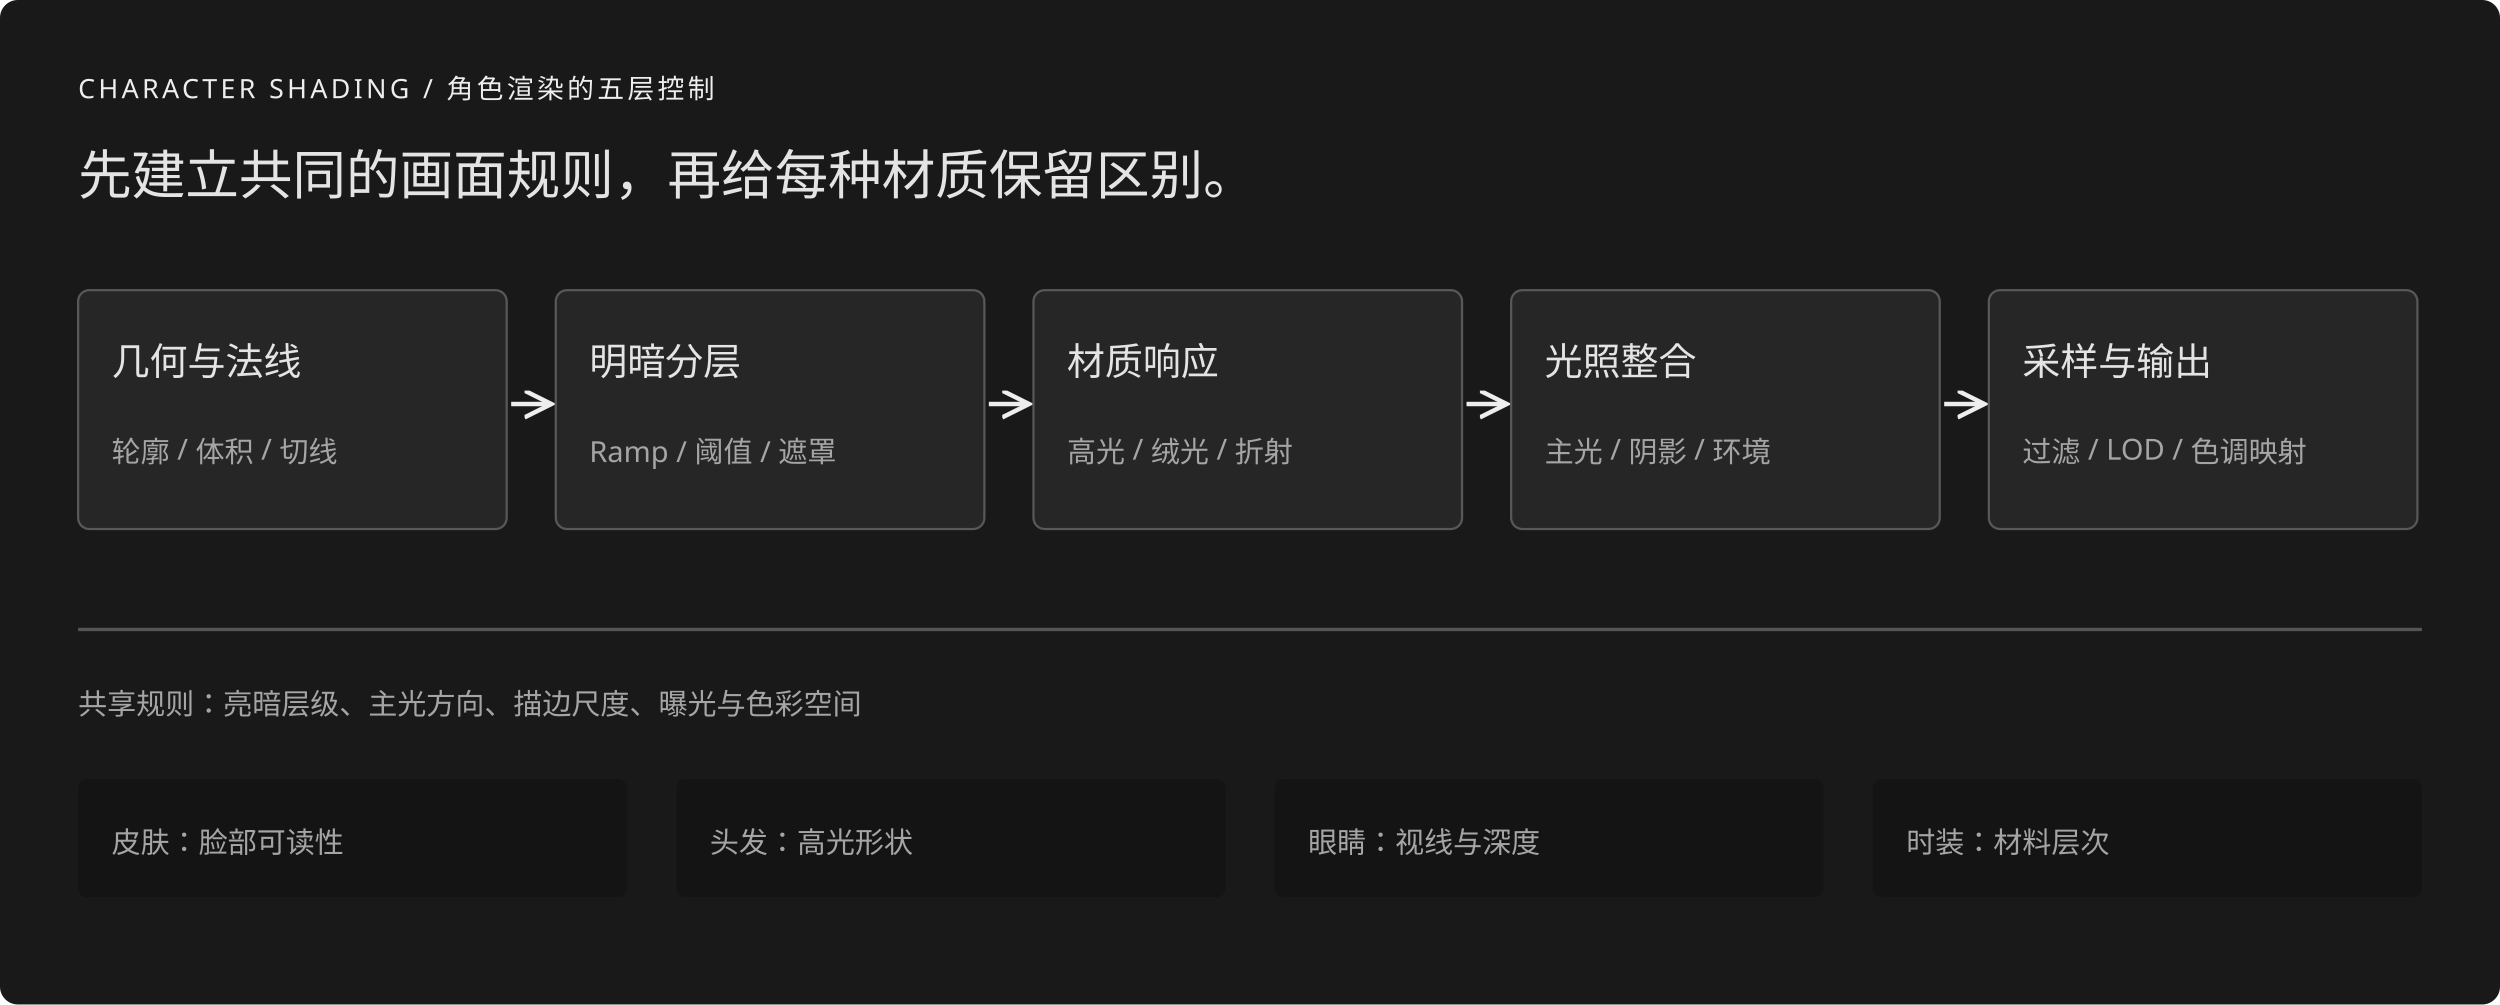
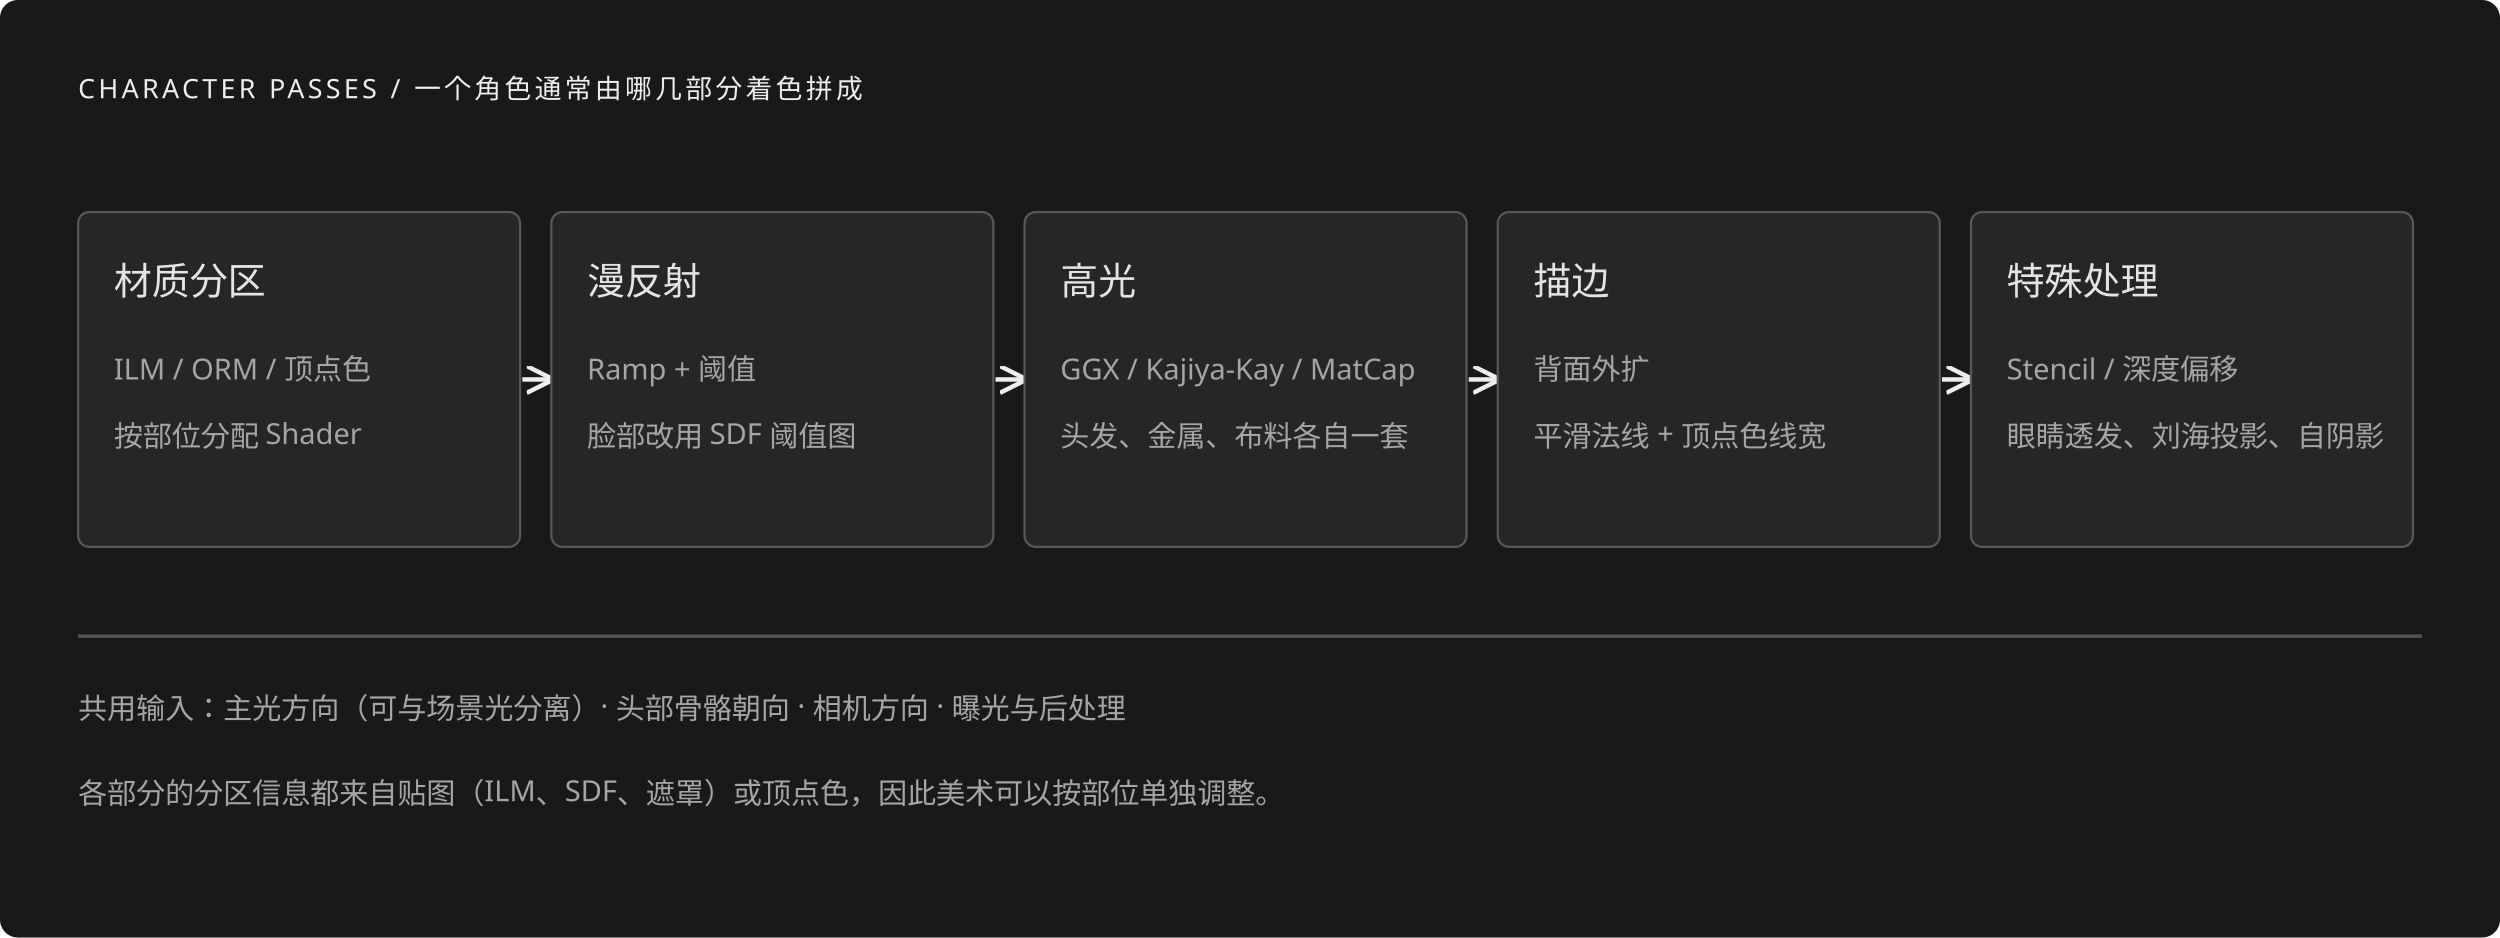
- <svg xmlns="http://www.w3.org/2000/svg" viewBox="0 0 1120 450" role="img">
+ <svg xmlns="http://www.w3.org/2000/svg" viewBox="0 0 1120 420" role="img">
  <defs>
-     <linearGradient id="rainbow" x1="0" x2="1">
-       <stop stop-color="#a2c9ff" />
-       <stop offset=".3" stop-color="#dca7f0" />
-       <stop offset=".6" stop-color="#f5d293" />
-       <stop offset="1" stop-color="#99e4c9" />
-     </linearGradient>
-     <linearGradient id="fade">
-       <stop stop-color="#eeeeee" />
-       <stop offset="1" stop-color="#676767" />
-     </linearGradient>
    <marker id="arrow" markerWidth="7" markerHeight="7" refX="5" refY="3" orient="auto">
      <path d="M0 0 6 3 0 6" fill="none" stroke="#eeeeee" />
    </marker>
    <style>text{font-family:system-ui,'Noto Sans SC',sans-serif;fill:#e4e4e4;font-size:17px}.small{font-size:13px;fill:#a5a5a5}.label{font-size:12px;fill:#eeeeee;letter-spacing:1.5px}.title{font-size:24px;font-weight:500}.line{stroke:#555555;stroke-width:1.5;fill:none}.ray{stroke:#eeeeee;stroke-width:2;fill:none;marker-end:url(#arrow)}</style>
  </defs>
-   <rect width="1120" height="450" rx="8" fill="#191919" />
-   <text x="35" y="44" class="label" text-anchor="start">CHARACTER SHADING / 角色渲染的五层控制</text>
-   <text x="35" y="87" class="title" text-anchor="start">先建立共同的画面规则，再给每种材质保留区别。</text>
-   <rect x="35" y="130" width="192" height="107" rx="5" fill="#262626" stroke="#585858" />
-   <text x="50" y="168" class="" text-anchor="start">几何与法线</text>
-   <text x="50" y="207" class="small" text-anchor="start">轮廓 / 体积 / 切线</text>
-   <path class="ray" d="M229 181 L245 181" />
-   <rect x="249" y="130" width="192" height="107" rx="5" fill="#262626" stroke="#585858" />
-   <text x="264" y="168" class="" text-anchor="start">明暗分层</text>
-   <text x="264" y="207" class="small" text-anchor="start">Ramp / 阈值 / 遮罩</text>
-   <path class="ray" d="M443 181 L459 181" />
-   <rect x="463" y="130" width="192" height="107" rx="5" fill="#262626" stroke="#585858" />
-   <text x="478" y="168" class="" text-anchor="start">材质响应</text>
-   <text x="478" y="207" class="small" text-anchor="start">高光 / 绒光 / 折射</text>
-   <path class="ray" d="M657 181 L673 181" />
-   <rect x="677" y="130" width="192" height="107" rx="5" fill="#262626" stroke="#585858" />
-   <text x="692" y="168" class="" text-anchor="start">光照整合</text>
-   <text x="692" y="207" class="small" text-anchor="start">主光 / 阴影 / 环境</text>
-   <path class="ray" d="M871 181 L887 181" />
-   <rect x="891" y="130" width="192" height="107" rx="5" fill="#262626" stroke="#585858" />
-   <text x="906" y="168" class="" text-anchor="start">采样与输出</text>
-   <text x="906" y="207" class="small" text-anchor="start">过滤 / LOD / 色调映射</text>
-   <path class="line" d="M35 282 L1085 282" />
-   <text x="35" y="320" class="small" text-anchor="start">共享规则：亮暗层级、主光方向、描边尺度、曝光与色彩空间</text>
-   <rect x="35" y="349" width="246" height="53" rx="4" fill="#141414" />
-   <text x="50" y="382" class="small" text-anchor="start">皮肤：脸部可读性</text>
-   <rect x="303" y="349" width="246" height="53" rx="4" fill="#141414" />
-   <text x="318" y="382" class="small" text-anchor="start">头发：高光形状</text>
-   <rect x="571" y="349" width="246" height="53" rx="4" fill="#141414" />
-   <text x="586" y="382" class="small" text-anchor="start">眼睛：视线与深度</text>
-   <rect x="839" y="349" width="246" height="53" rx="4" fill="#141414" />
-   <text x="854" y="382" class="small" text-anchor="start">时装：材料层次</text>
+   <rect width="1120" height="420" rx="8" fill="#191919" />
+   <text x="35" y="44" class="label">CHARACTER PASSES / 一个角色通常由哪几部分着色拼成</text>
+   <rect x="35" y="95" width="198" height="150" rx="5" fill="#262626" stroke="#585858" />
+   <text x="51" y="132">材质分区</text>
+   <text x="51" y="170" class="small">ILM / ORM / 顶点色</text>
+   <text x="51" y="200" class="small">按部位分配 Shader</text>
+   <path class="ray" d="M234 170 L246 170" />
+   <rect x="247" y="95" width="198" height="150" rx="5" fill="#262626" stroke="#585858" />
+   <text x="263" y="132">漫反射</text>
+   <text x="263" y="170" class="small">Ramp + 阈值</text>
+   <text x="263" y="200" class="small">脸部改用 SDF 阈值图</text>
+   <path class="ray" d="M446 170 L458 170" />
+   <rect x="459" y="95" width="198" height="150" rx="5" fill="#262626" stroke="#585858" />
+   <text x="475" y="132">高光</text>
+   <text x="475" y="170" class="small">GGX / Kajiya-Kay / MatCap</text>
+   <text x="475" y="200" class="small">头发、金属、布料各自一套</text>
+   <path class="ray" d="M658 170 L670 170" />
+   <rect x="671" y="95" width="198" height="150" rx="5" fill="#262626" stroke="#585858" />
+   <text x="687" y="132">描边</text>
+   <text x="687" y="170" class="small">背面外扩</text>
+   <text x="687" y="200" class="small">平滑法线 + 顶点色线宽</text>
+   <path class="ray" d="M870 170 L882 170" />
+   <rect x="883" y="95" width="198" height="150" rx="5" fill="#262626" stroke="#585858" />
+   <text x="899" y="132">特殊处理</text>
+   <text x="899" y="170" class="small">Stencil / 深度偏移</text>
+   <text x="899" y="200" class="small">眼睛透发、刘海投影、自阴影</text>
+   <path class="line" d="M35 285 L1085 285" />
+   <text x="35" y="322" class="small">共用输入：主光方向（可与场景光分离）· 头部骨骼朝向 · 相机方向 · 曝光与后处理</text>
+   <text x="35" y="360" class="small">各部分的分区信息都来自贴图（ILM、SDF、遮罩）或顶点色，因此美术可以按部位单独调整。</text>
</svg>
